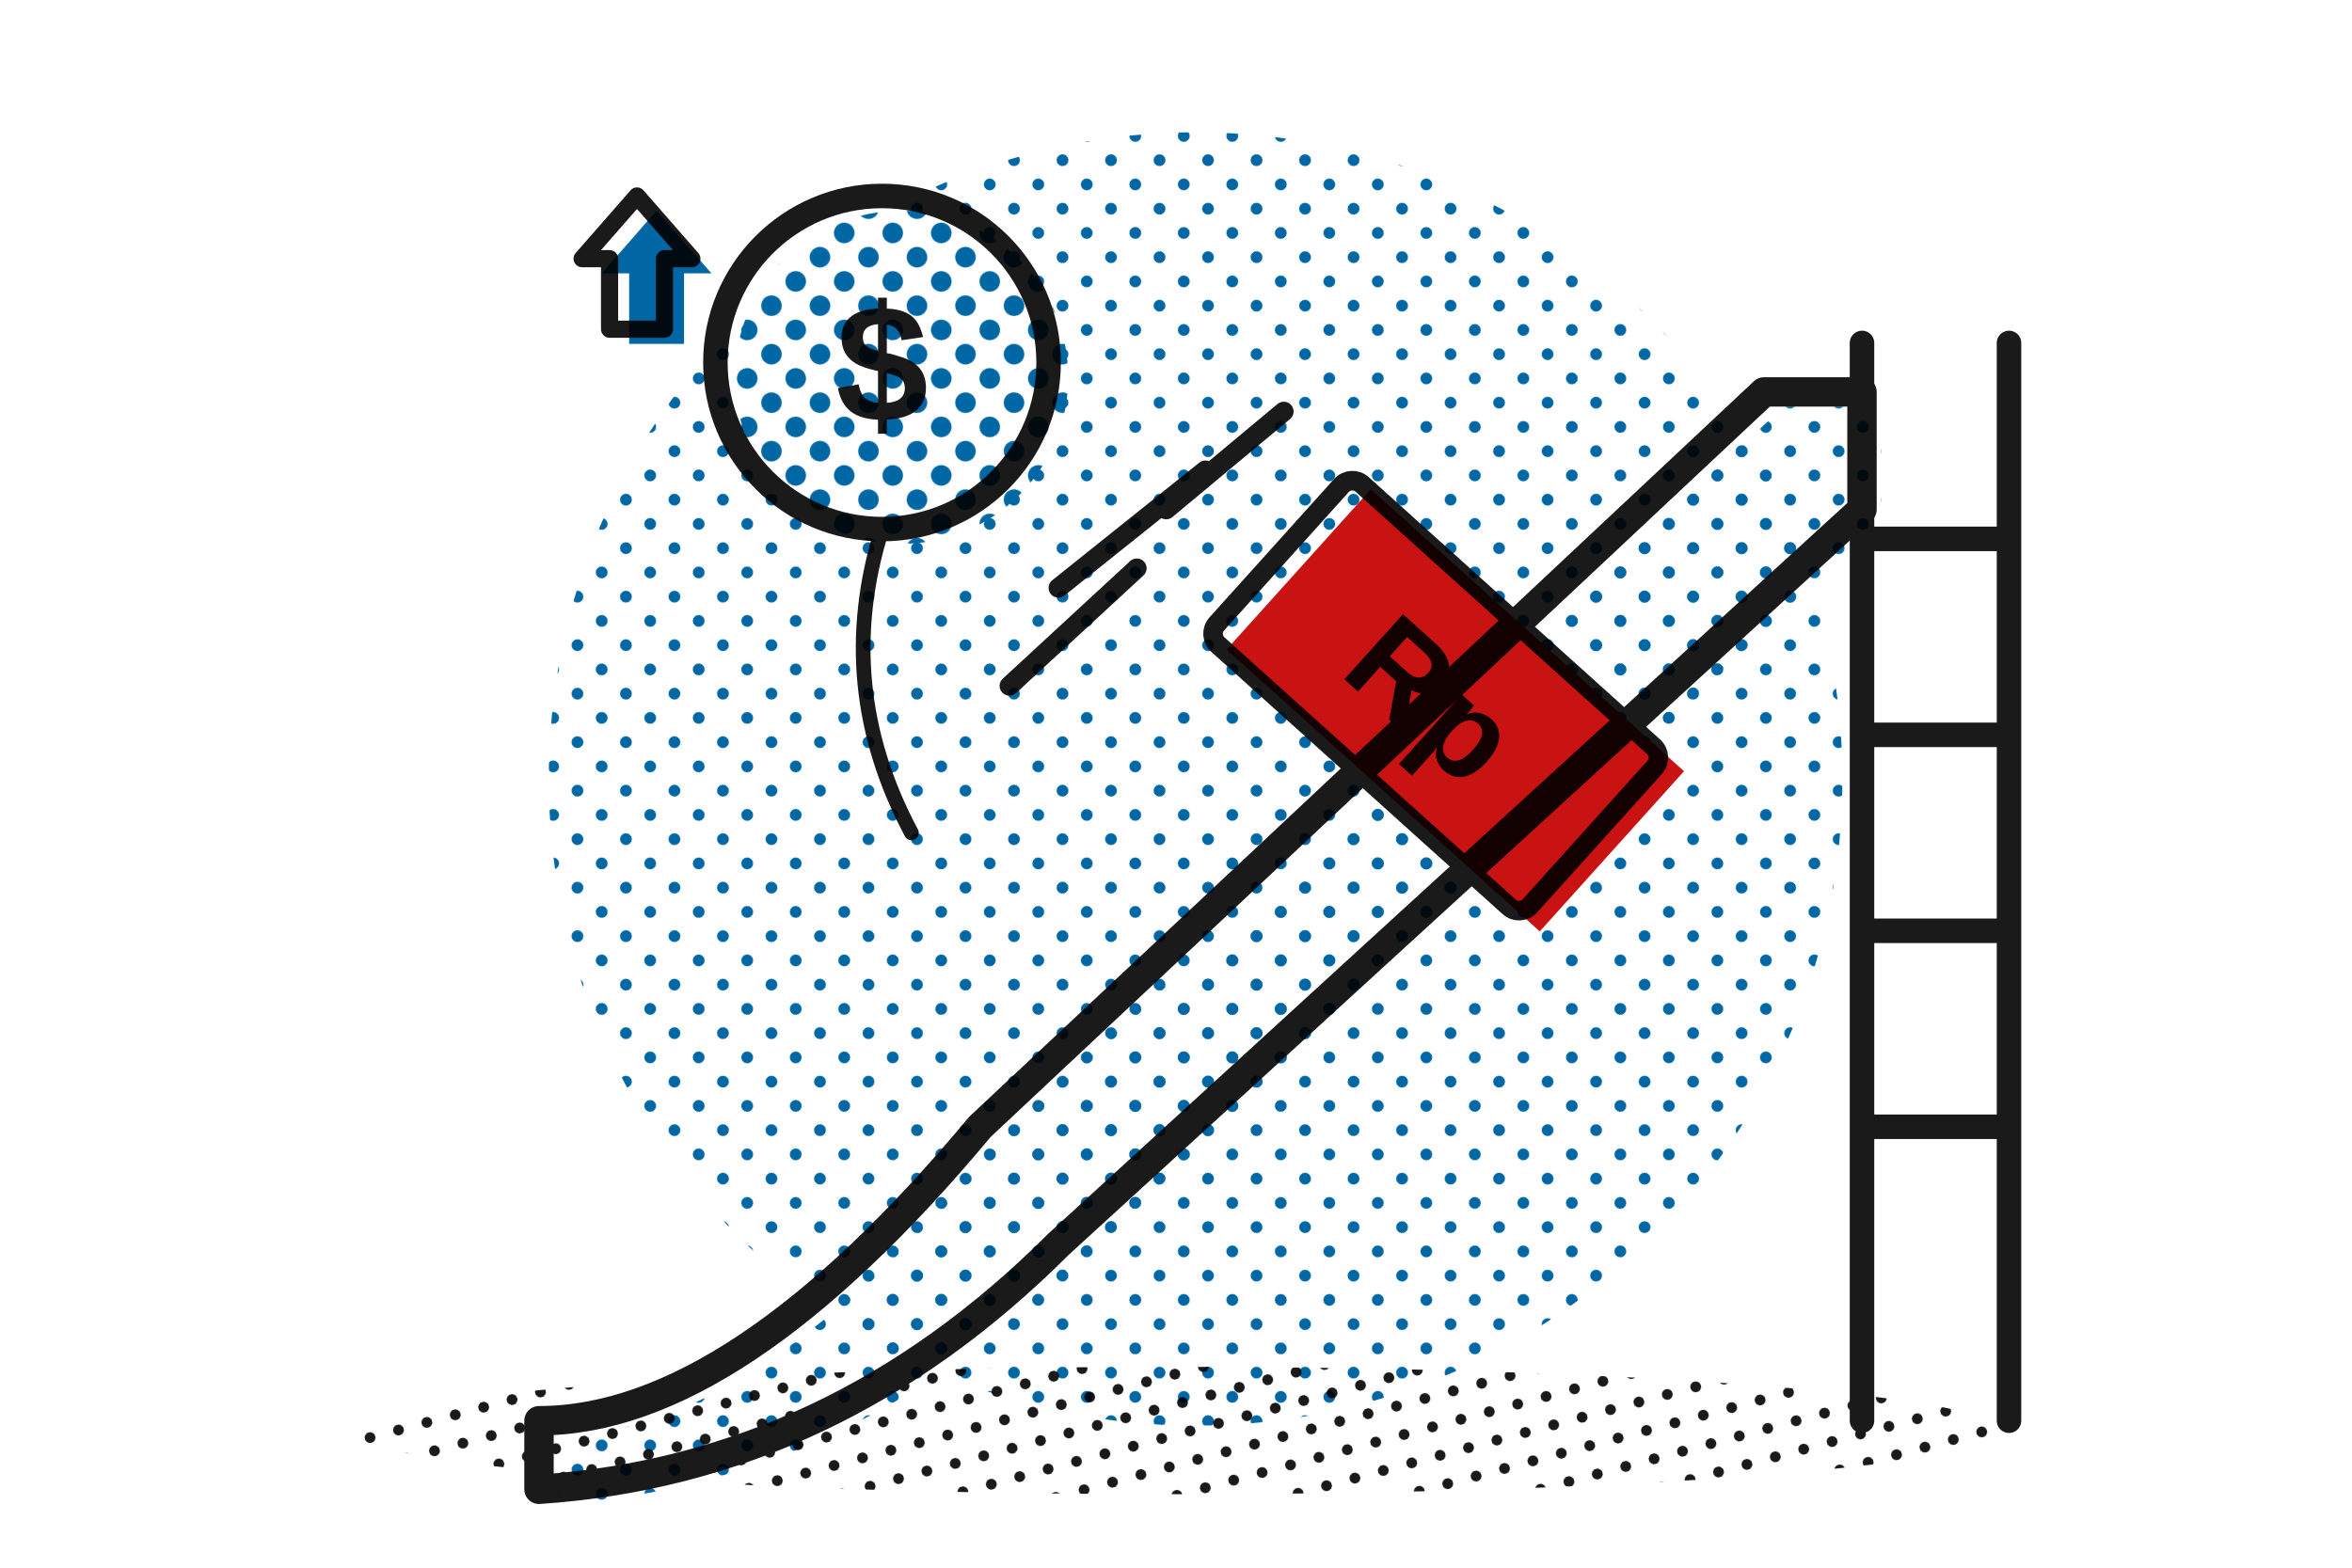
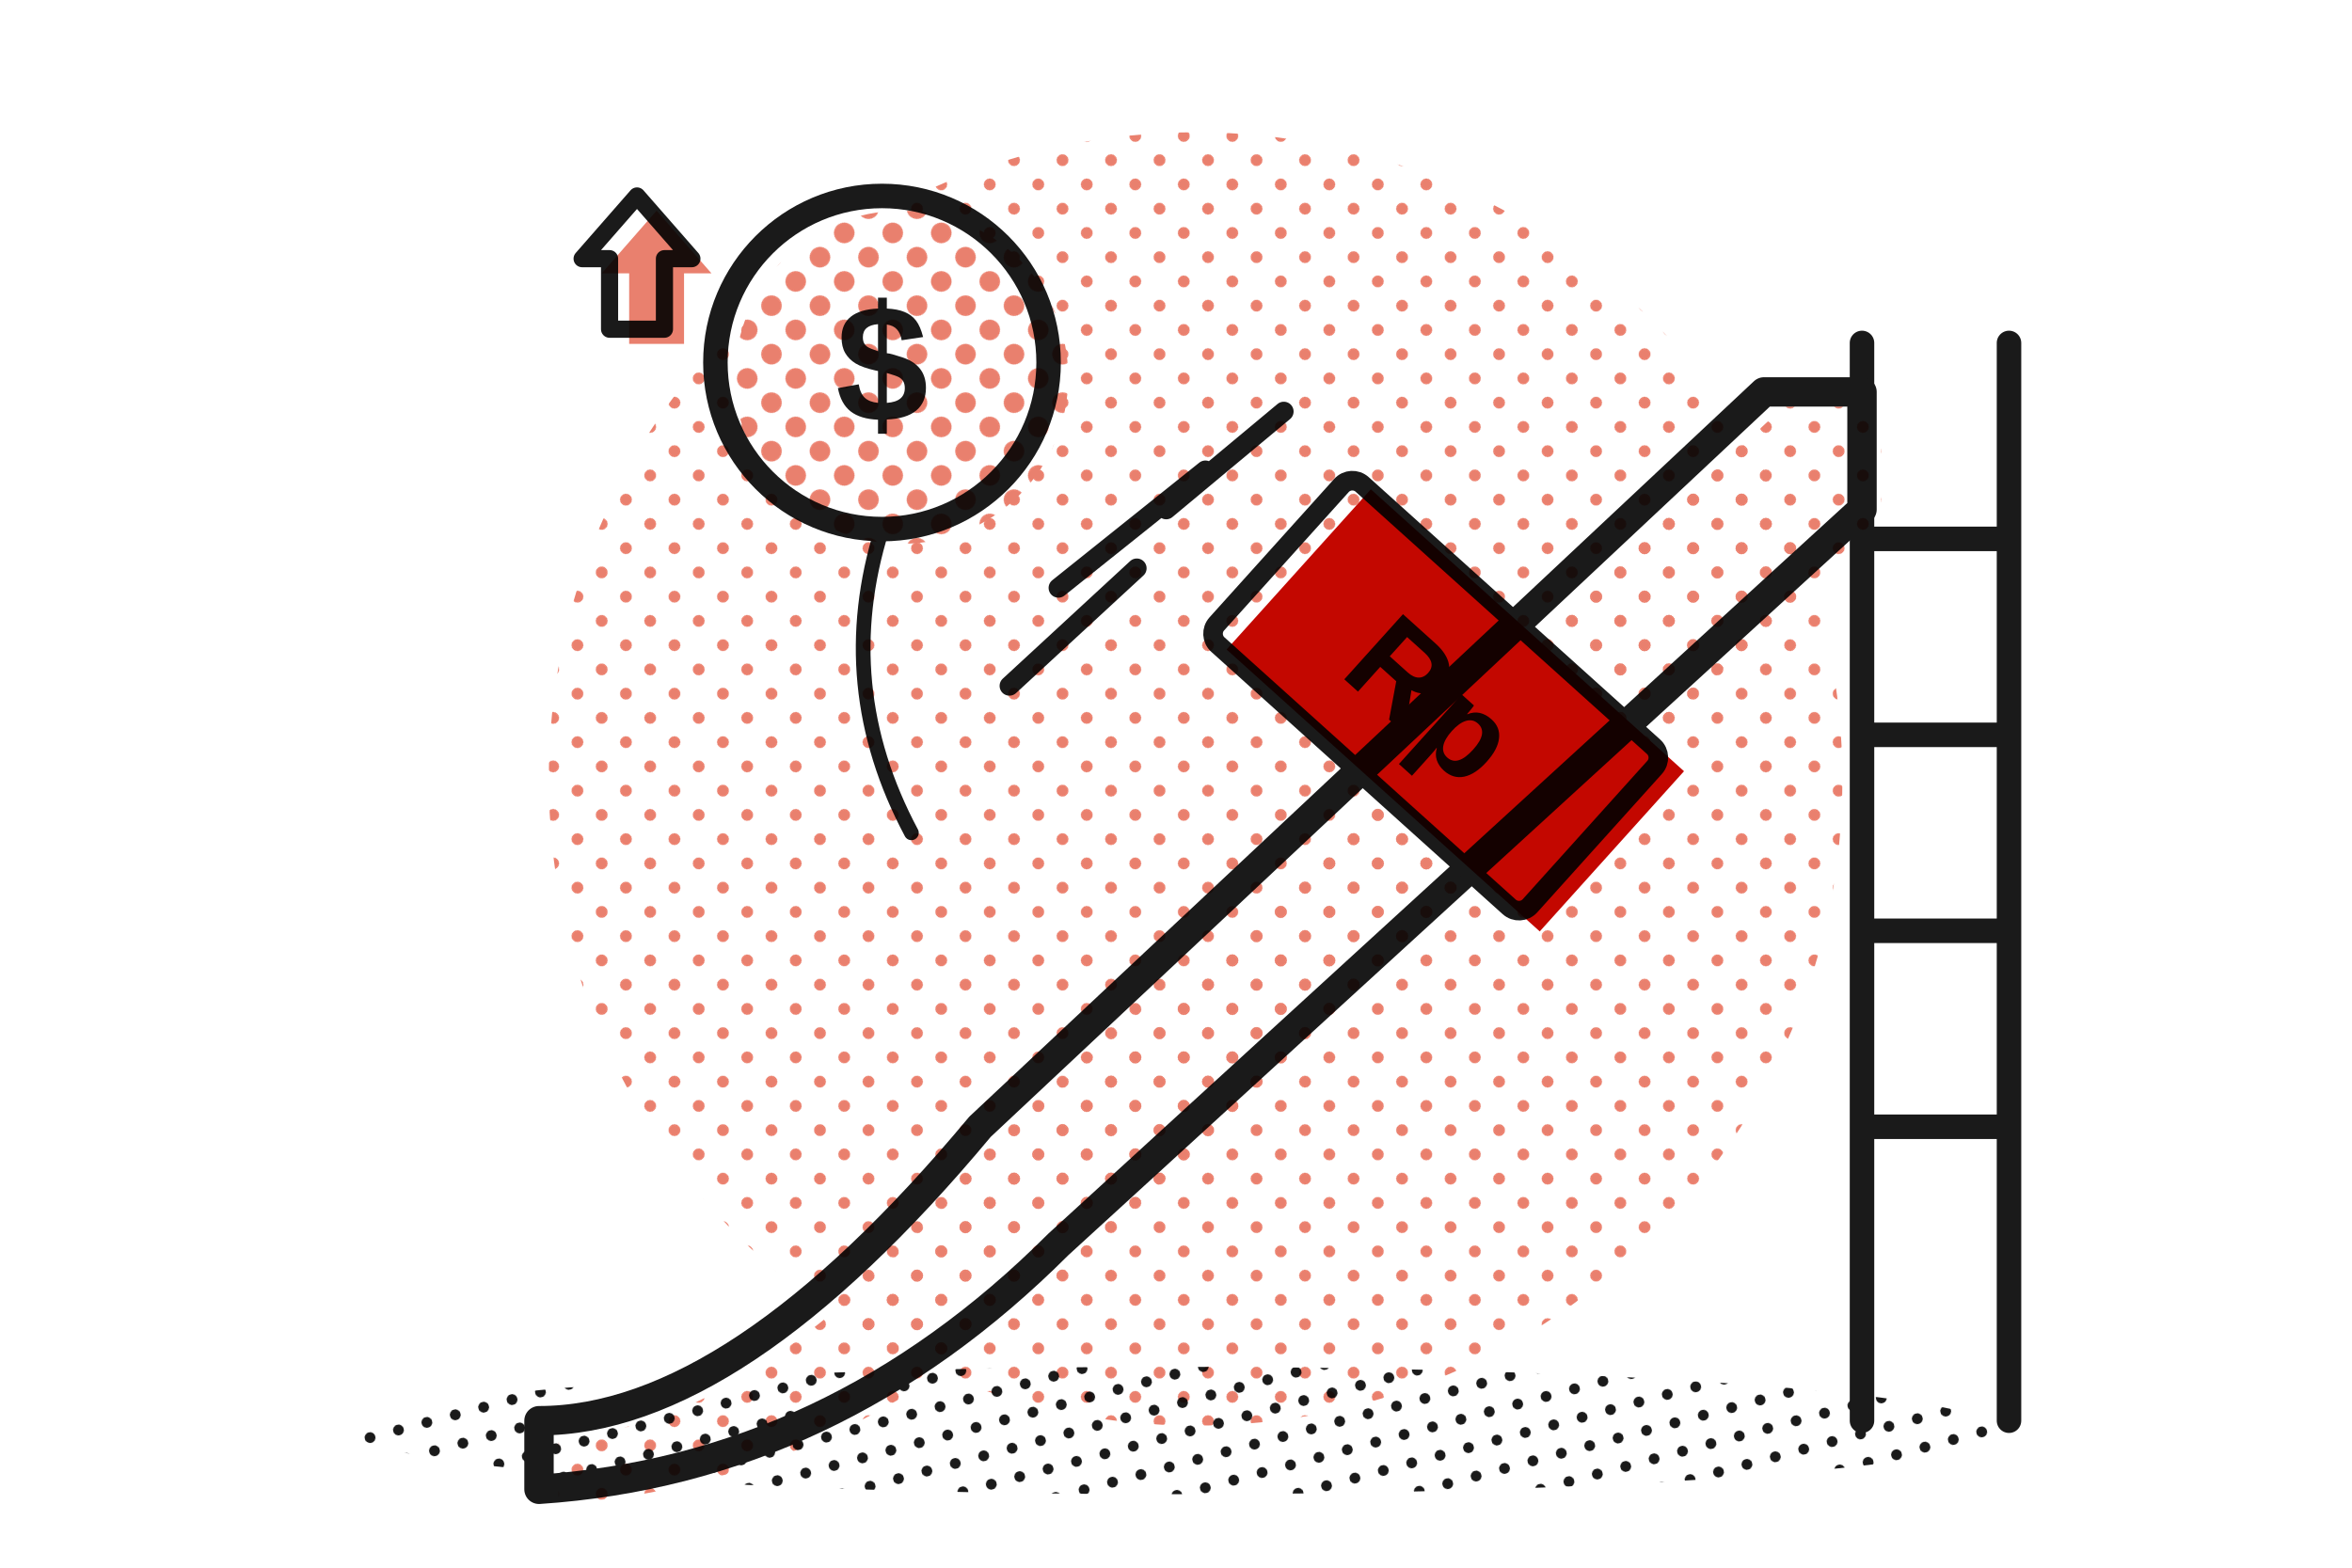
<svg xmlns="http://www.w3.org/2000/svg" viewBox="0 0 480 320" width="480" height="320" role="img" aria-labelledby="t">
  <defs>
    <pattern id="ht-red" width="7" height="7" patternUnits="userSpaceOnUse" patternTransform="rotate(15)">
-       <circle cx="3.5" cy="3.5" r="2.1" fill="#c91212" />
+       <circle cx="3.5" cy="3.5" r="2.1" fill="#c30700" />
    </pattern>
    <pattern id="ht-red-light" width="7" height="7" patternUnits="userSpaceOnUse" patternTransform="rotate(15)">
-       <circle cx="3.5" cy="3.5" r="1.2" fill="#c91212" />
+       <circle cx="3.5" cy="3.5" r="1.2" fill="#c30700" />
    </pattern>
-     <pattern id="ht-blue" width="7" height="7" patternUnits="userSpaceOnUse" patternTransform="rotate(45)">
-       <circle cx="3.5" cy="3.5" r="2.1" fill="#0067a5" />
+     <pattern id="ht-pink" width="7" height="7" patternUnits="userSpaceOnUse" patternTransform="rotate(45)">
+       <circle cx="3.5" cy="3.5" r="2.1" fill="#e9806e" />
    </pattern>
-     <pattern id="ht-blue-light" width="7" height="7" patternUnits="userSpaceOnUse" patternTransform="rotate(45)">
-       <circle cx="3.5" cy="3.5" r="1.2" fill="#0067a5" />
+     <pattern id="ht-pink-light" width="7" height="7" patternUnits="userSpaceOnUse" patternTransform="rotate(45)">
+       <circle cx="3.5" cy="3.5" r="1.2" fill="#e9806e" />
    </pattern>
    <pattern id="ht-ink" width="6" height="6" patternUnits="userSpaceOnUse" patternTransform="rotate(75)">
      <circle cx="3" cy="3" r="1.1" fill="#1a1a1a" />
    </pattern>
    <pattern id="hatch-ink" width="8" height="8" patternUnits="userSpaceOnUse" patternTransform="rotate(45)">
      <rect width="2.2" height="8" fill="#1a1a1a" />
    </pattern>
    <pattern id="hatch-red" width="8" height="8" patternUnits="userSpaceOnUse" patternTransform="rotate(-45)">
-       <rect width="2.6" height="8" fill="#c91212" />
+       <rect width="2.6" height="8" fill="#c30700" />
    </pattern>
  </defs>
  <g transform="translate(4 3)" style="mix-blend-mode:multiply">
-     <circle cx="240" cy="156" r="132" fill="url(#ht-blue-light)" />
-     <path d="M110 290 Q150 290 200 230 L360 80 L380 80 L380 104 L216 254 Q170 300 110 304 Z" fill="url(#ht-blue-light)" />
-     <rect x="250" y="120" width="86" height="44" fill="#c91212" transform="rotate(42 293 142)" />
-     <circle cx="180" cy="74" r="34" fill="url(#ht-blue)" />
-     <path d="M130 40 l11.2 12.8 l-5.6 0 l0 14.4 l-11.2 0 l0 -14.4 l-5.6 0 z" fill="#0067a5" />
+     <circle cx="240" cy="156" r="132" fill="url(#ht-pink-light)" />
+     <path d="M110 290 Q150 290 200 230 L360 80 L380 80 L380 104 L216 254 Q170 300 110 304 Z" fill="url(#ht-pink-light)" />
+     <rect x="250" y="120" width="86" height="44" fill="#c30700" transform="rotate(42 293 142)" />
+     <circle cx="180" cy="74" r="34" fill="url(#ht-pink)" />
+     <path d="M130 40 l11.2 12.8 l-5.6 0 l0 14.4 l-11.2 0 l0 -14.4 l-5.6 0 z" fill="#e9806e" />
  </g>
  <g style="mix-blend-mode:multiply" stroke-linecap="round" stroke-linejoin="round">
    <ellipse cx="240" cy="292" rx="168" ry="13" fill="url(#ht-ink)" />
    <path d="M380 290 L380 70 M410 290 L410 70 M380 110 L410 110 M380 150 L410 150 M380 190 L410 190 M380 230 L410 230" fill="none" stroke="#1a1a1a" stroke-width="5" />
    <path d="M110 290 Q150 290 200 230 L360 80 L380 80 L380 104 L216 254 Q170 300 110 304 Z" fill="none" stroke="#1a1a1a" stroke-width="6" />
    <path d="M246 96 L216 120 M262 84 L238 104 M232 116 L206 140" fill="none" stroke="#1a1a1a" stroke-width="4" />
    <rect x="250" y="120" width="86" height="44" rx="3" fill="none" stroke="#1a1a1a" stroke-width="4" transform="rotate(42 293 142)" />
    <text x="293" y="152" font-family="'Arial Narrow', 'Helvetica Neue', Arial, sans-serif" font-weight="800" font-size="26" text-anchor="middle" fill="#1a1a1a" letter-spacing="1" transform="rotate(42 293 142)">Rp</text>
    <circle cx="180" cy="74" r="34" fill="none" stroke="#1a1a1a" stroke-width="5" />
    <text x="180" y="86" font-family="'Arial Narrow', 'Helvetica Neue', Arial, sans-serif" font-weight="800" font-size="34" text-anchor="middle" fill="#1a1a1a" letter-spacing="1">$</text>
    <path d="M180 108 Q170 140 186 170" fill="none" stroke="#1a1a1a" stroke-width="3" />
    <path d="M130 40 l11.2 12.8 l-5.6 0 l0 14.4 l-11.2 0 l0 -14.4 l-5.6 0 z" fill="none" stroke="#1a1a1a" stroke-width="3.5" />
  </g>
</svg>
